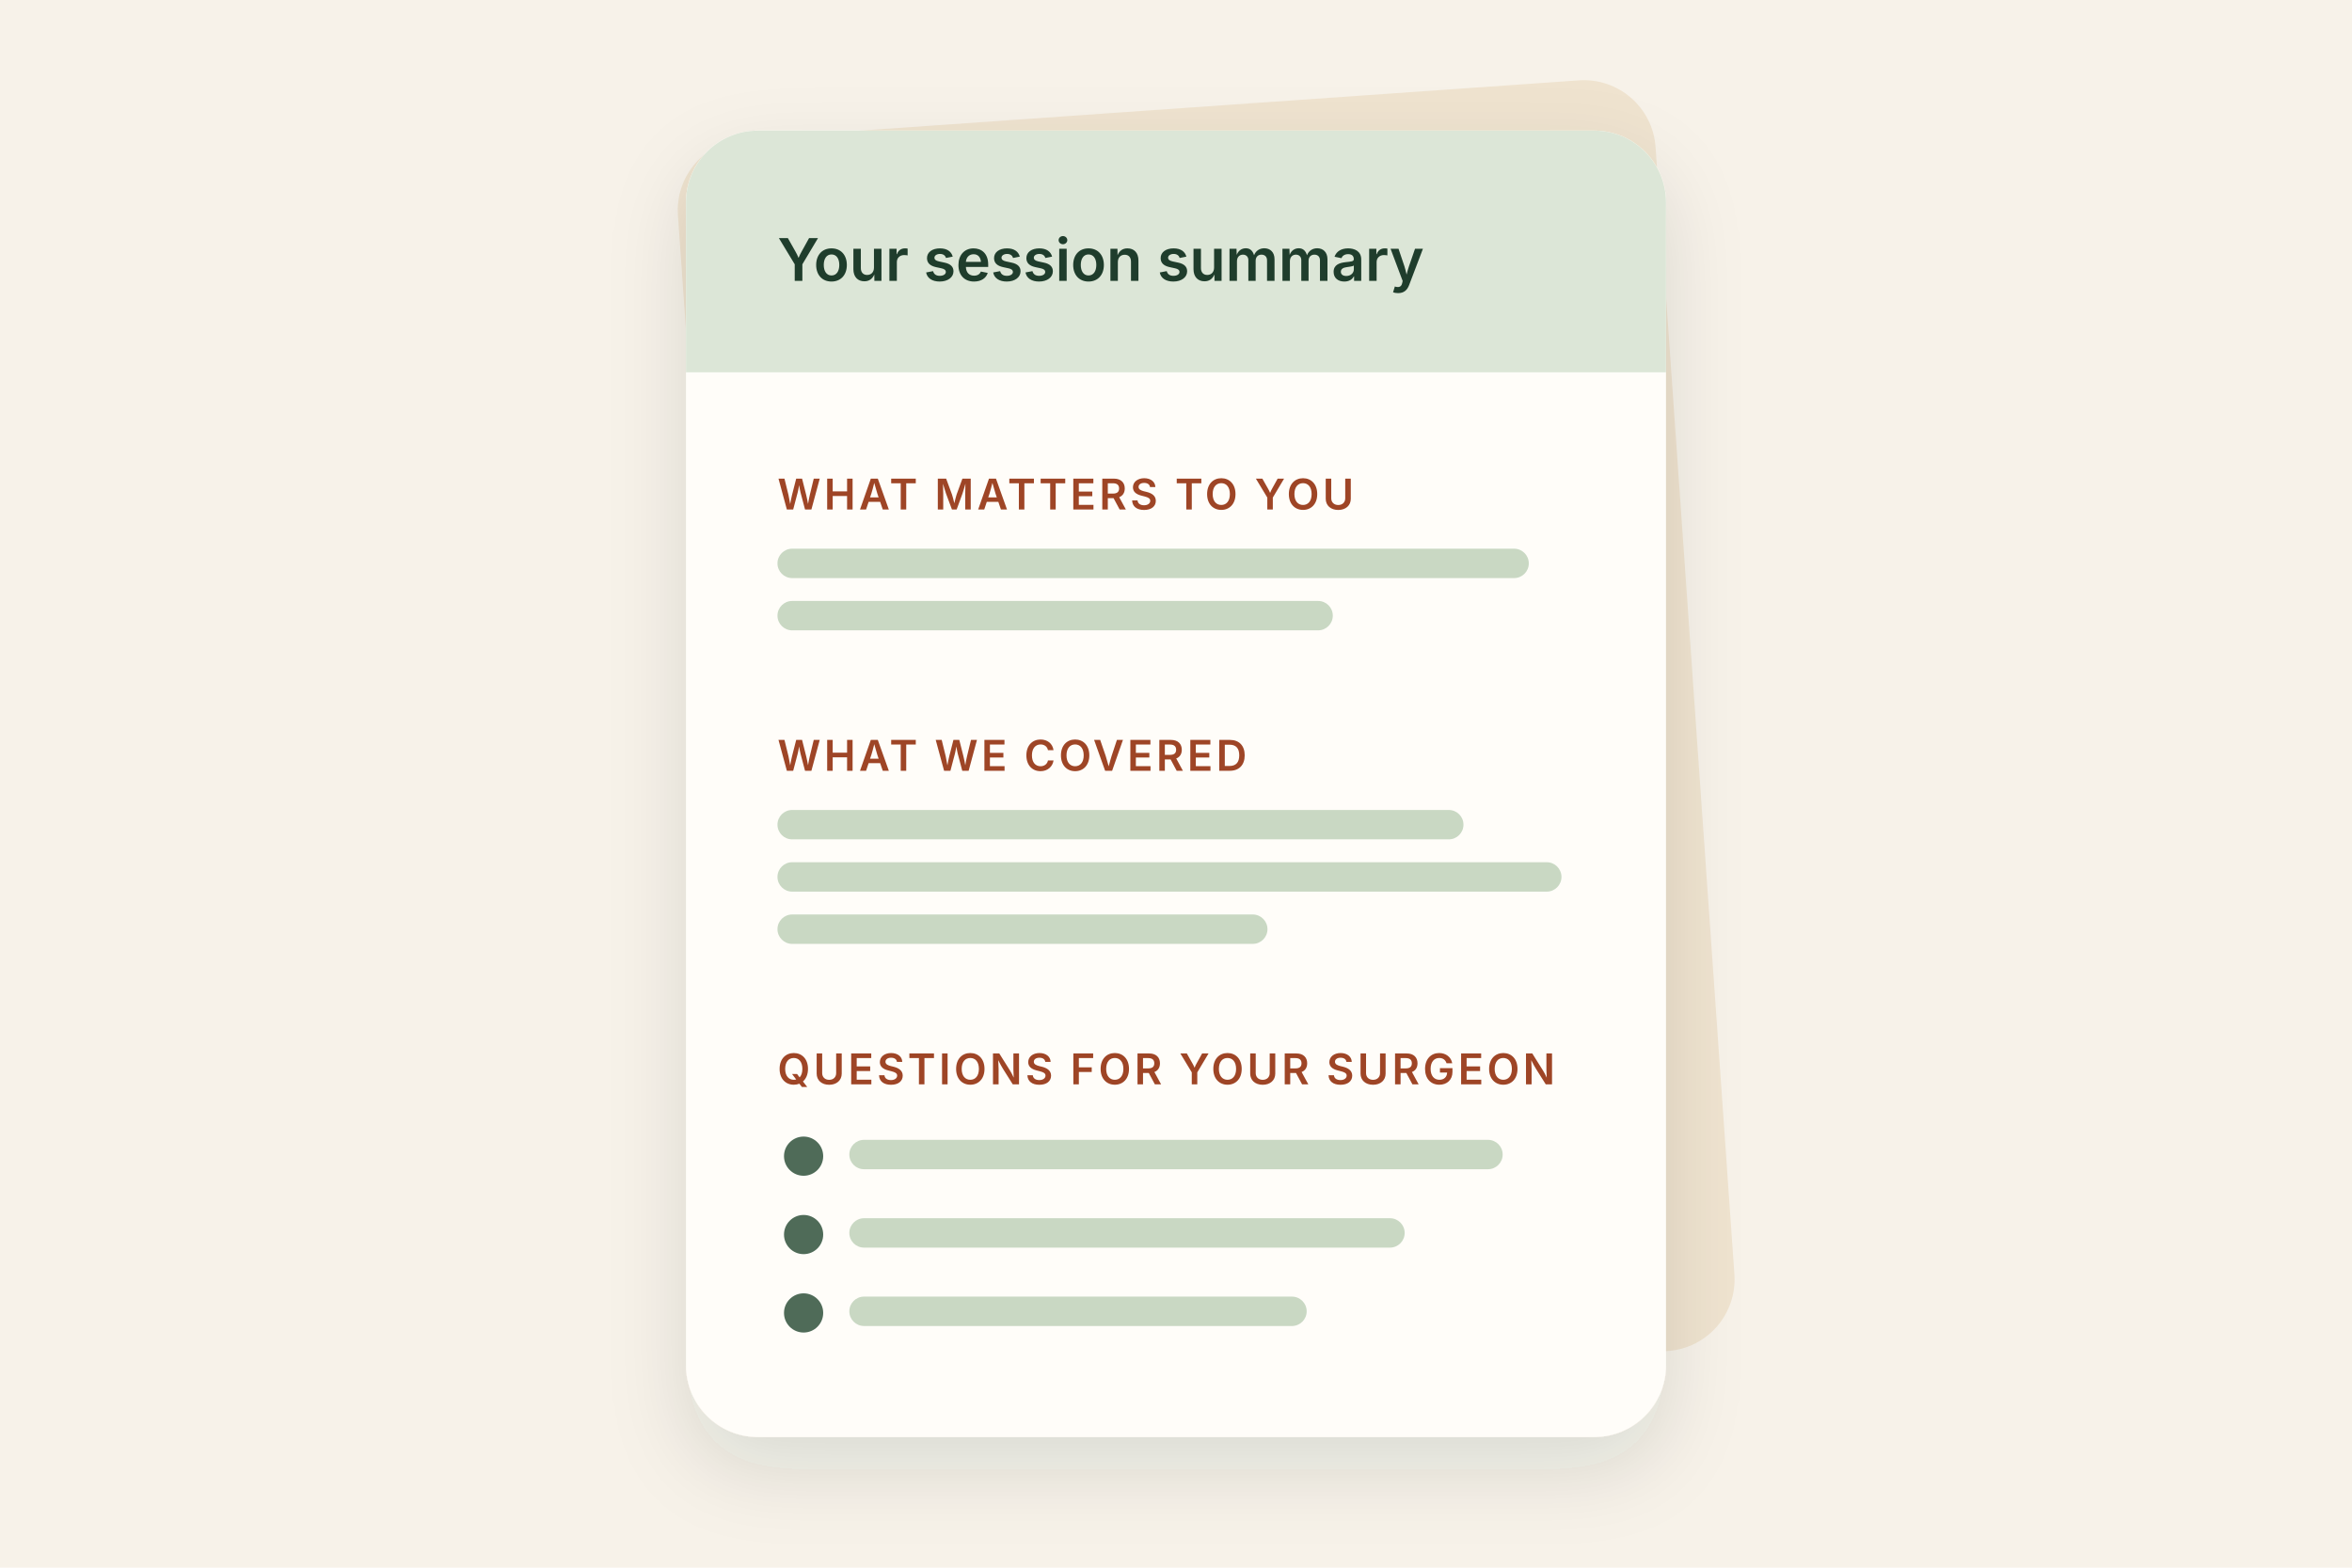
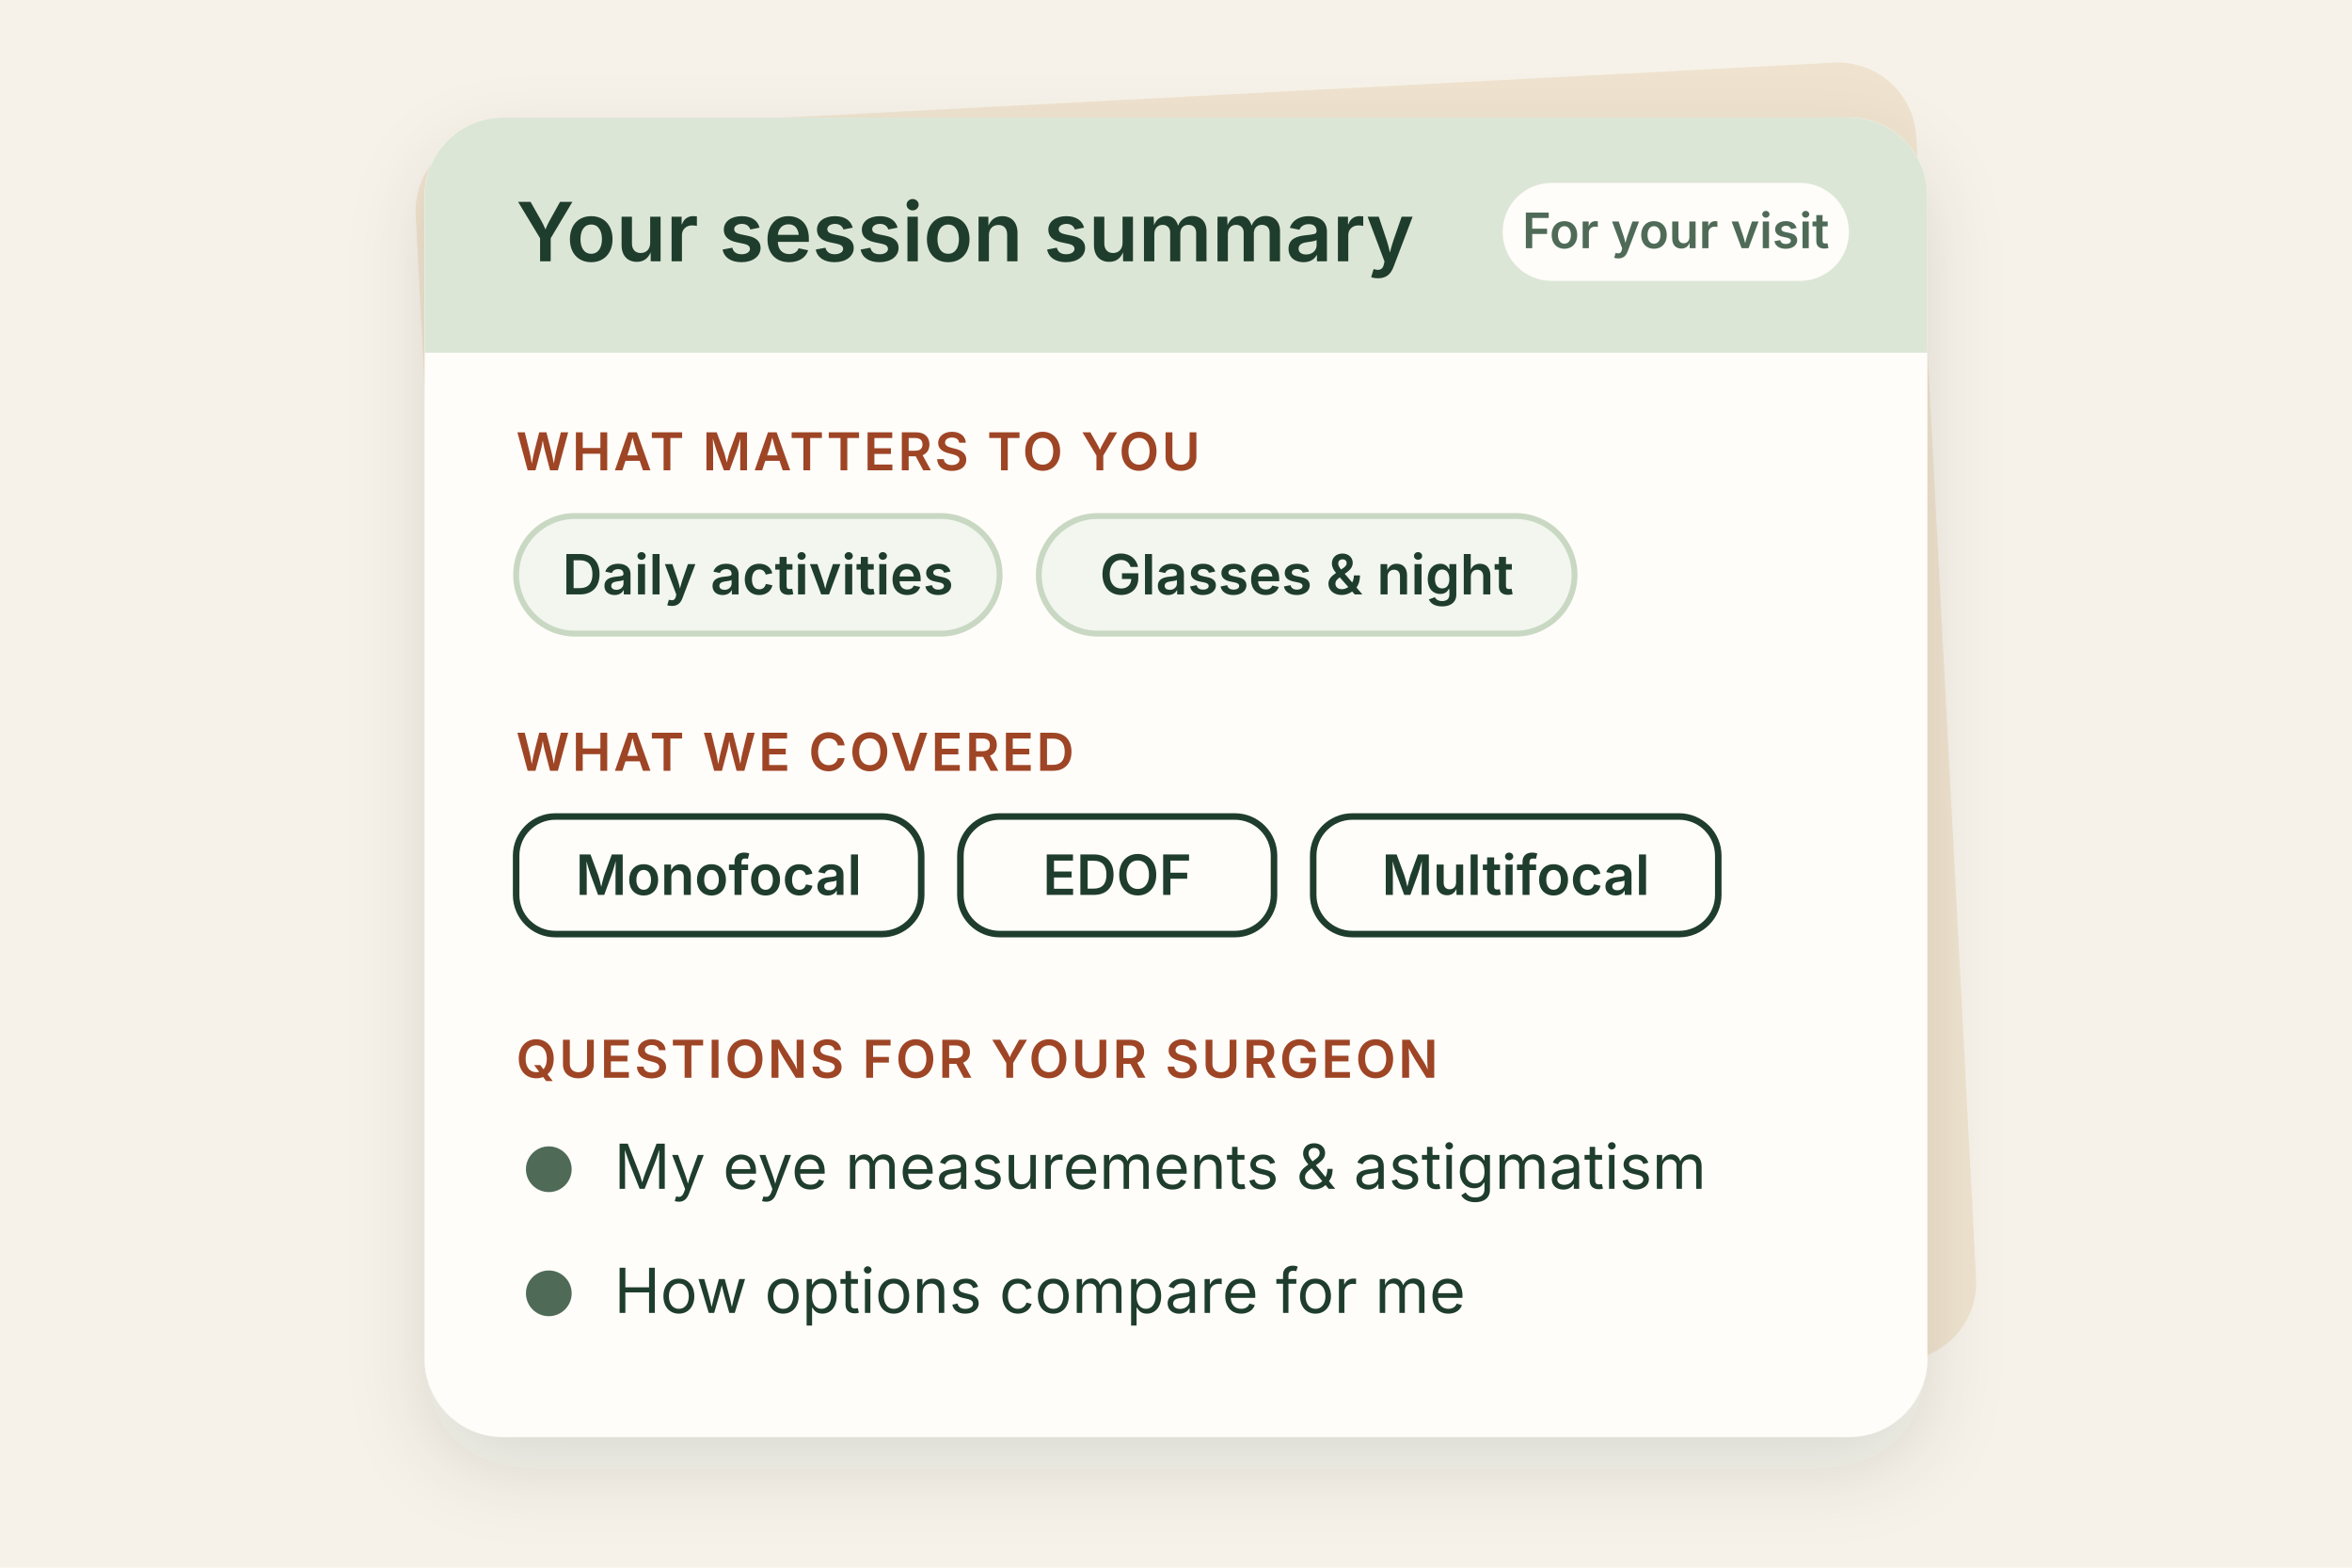
<svg xmlns="http://www.w3.org/2000/svg" viewBox="0 0 720 480" role="img" aria-labelledby="t d">
  <defs>
    <filter id="shadow" x="-20%" y="-20%" width="140%" height="140%">
      <feDropShadow dx="0" dy="10" stdDeviation="12" flood-color="#1F3D2C" flood-opacity=".12" />
    </filter>
  </defs>
  <rect width="720" height="480" fill="#F7F2E9" />
-   <g transform="translate(206,44) rotate(-4)">
-     <rect width="300" height="390" rx="22" fill="#EFE3CF" />
+   <g transform="translate(126,42) rotate(-3)">
+     <rect width="460" height="398" rx="24" fill="#EFE3CF" />
  </g>
-   <g font-family="Inter,system-ui,sans-serif" transform="translate(210,40)">
-     <rect width="300" height="400" rx="22" fill="#FFFDF9" filter="url(#shadow)" />
-     <path d="M0,22 a22,22 0 0 1 22,-22 h256 a22,22 0 0 1 22,22 v52 h-300z" fill="#DCE6D7" />
-     <text x="28" y="46" font-size="18" font-weight="600" fill="#1F3D2C">Your session summary</text>
-     <g>
-       <text x="28" y="116" font-size="13" font-weight="600" fill="#9E4526" letter-spacing="1">WHAT MATTERS TO YOU</text>
-       <rect x="28" y="128" width="230" height="9" rx="4.5" fill="#c9d8c3" />
-       <rect x="28" y="144" width="170" height="9" rx="4.5" fill="#c9d8c3" />
-       <text x="28" y="196" font-size="13" font-weight="600" fill="#9E4526" letter-spacing="1">WHAT WE COVERED</text>
-       <rect x="28" y="208" width="210" height="9" rx="4.5" fill="#c9d8c3" />
-       <rect x="28" y="224" width="240" height="9" rx="4.5" fill="#c9d8c3" />
-       <rect x="28" y="240" width="150" height="9" rx="4.5" fill="#c9d8c3" />
-       <text x="28" y="292" font-size="13" font-weight="600" fill="#9E4526" letter-spacing="1">QUESTIONS FOR YOUR SURGEON</text>
-       <circle cx="36" cy="314" r="6" fill="#4f6b58" />
-       <rect x="50" y="309" width="200" height="9" rx="4.5" fill="#c9d8c3" />
-       <circle cx="36" cy="338" r="6" fill="#4f6b58" />
-       <rect x="50" y="333" width="170" height="9" rx="4.5" fill="#c9d8c3" />
-       <circle cx="36" cy="362" r="6" fill="#4f6b58" />
-       <rect x="50" y="357" width="140" height="9" rx="4.5" fill="#c9d8c3" />
-     </g>
+   <g font-family="Inter,system-ui,sans-serif" transform="translate(130,36)">
+     <rect width="460" height="404" rx="24" fill="#FFFDF9" filter="url(#shadow)" />
+     <path d="M0,24 a24,24 0 0 1 24,-24 h412 a24,24 0 0 1 24,24 v48 h-460z" fill="#DCE6D7" />
+     <text x="28" y="44" font-size="25" font-weight="600" fill="#1F3D2C">Your session summary</text>
+     <rect x="330" y="20" width="106" height="30" rx="15" fill="#FFFDF9" />
+     <text x="383" y="40" text-anchor="middle" font-size="15" font-weight="600" fill="#4f6b58">For your visit</text>
+     <text x="28" y="108" font-size="16" font-weight="600" fill="#9E4526" letter-spacing=".8">WHAT MATTERS TO YOU</text>
+     <rect x="28" y="122" width="148" height="36" rx="18" fill="#F2F6EF" stroke="#c9d8c3" stroke-width="1.8" />
+     <text x="102" y="146" text-anchor="middle" font-size="17" font-weight="600" fill="#1F3D2C">Daily activities</text>
+     <rect x="188" y="122" width="164" height="36" rx="18" fill="#F2F6EF" stroke="#c9d8c3" stroke-width="1.8" />
+     <text x="270" y="146" text-anchor="middle" font-size="17" font-weight="600" fill="#1F3D2C">Glasses &amp; night</text>
+     <text x="28" y="200" font-size="16" font-weight="600" fill="#9E4526" letter-spacing=".8">WHAT WE COVERED</text>
+     <rect x="28" y="214" width="124" height="36" rx="12" fill="#FFFDF9" stroke="#1F3D2C" stroke-width="2" />
+     <text x="90" y="238" text-anchor="middle" font-size="17" font-weight="600" fill="#1F3D2C">Monofocal</text>
+     <rect x="164" y="214" width="96" height="36" rx="12" fill="#FFFDF9" stroke="#1F3D2C" stroke-width="2" />
+     <text x="212" y="238" text-anchor="middle" font-size="17" font-weight="600" fill="#1F3D2C">EDOF</text>
+     <rect x="272" y="214" width="124" height="36" rx="12" fill="#FFFDF9" stroke="#1F3D2C" stroke-width="2" />
+     <text x="334" y="238" text-anchor="middle" font-size="17" font-weight="600" fill="#1F3D2C">Multifocal</text>
+     <text x="28" y="294" font-size="16" font-weight="600" fill="#9E4526" letter-spacing=".8">QUESTIONS FOR YOUR SURGEON</text>
+     <circle cx="38" cy="322" r="7" fill="#4f6b58" />
+     <text x="58" y="328" font-size="19" fill="#1F3D2C">My eye measurements &amp; astigmatism</text>
+     <circle cx="38" cy="360" r="7" fill="#4f6b58" />
+     <text x="58" y="366" font-size="19" fill="#1F3D2C">How options compare for me</text>
  </g>
</svg>
